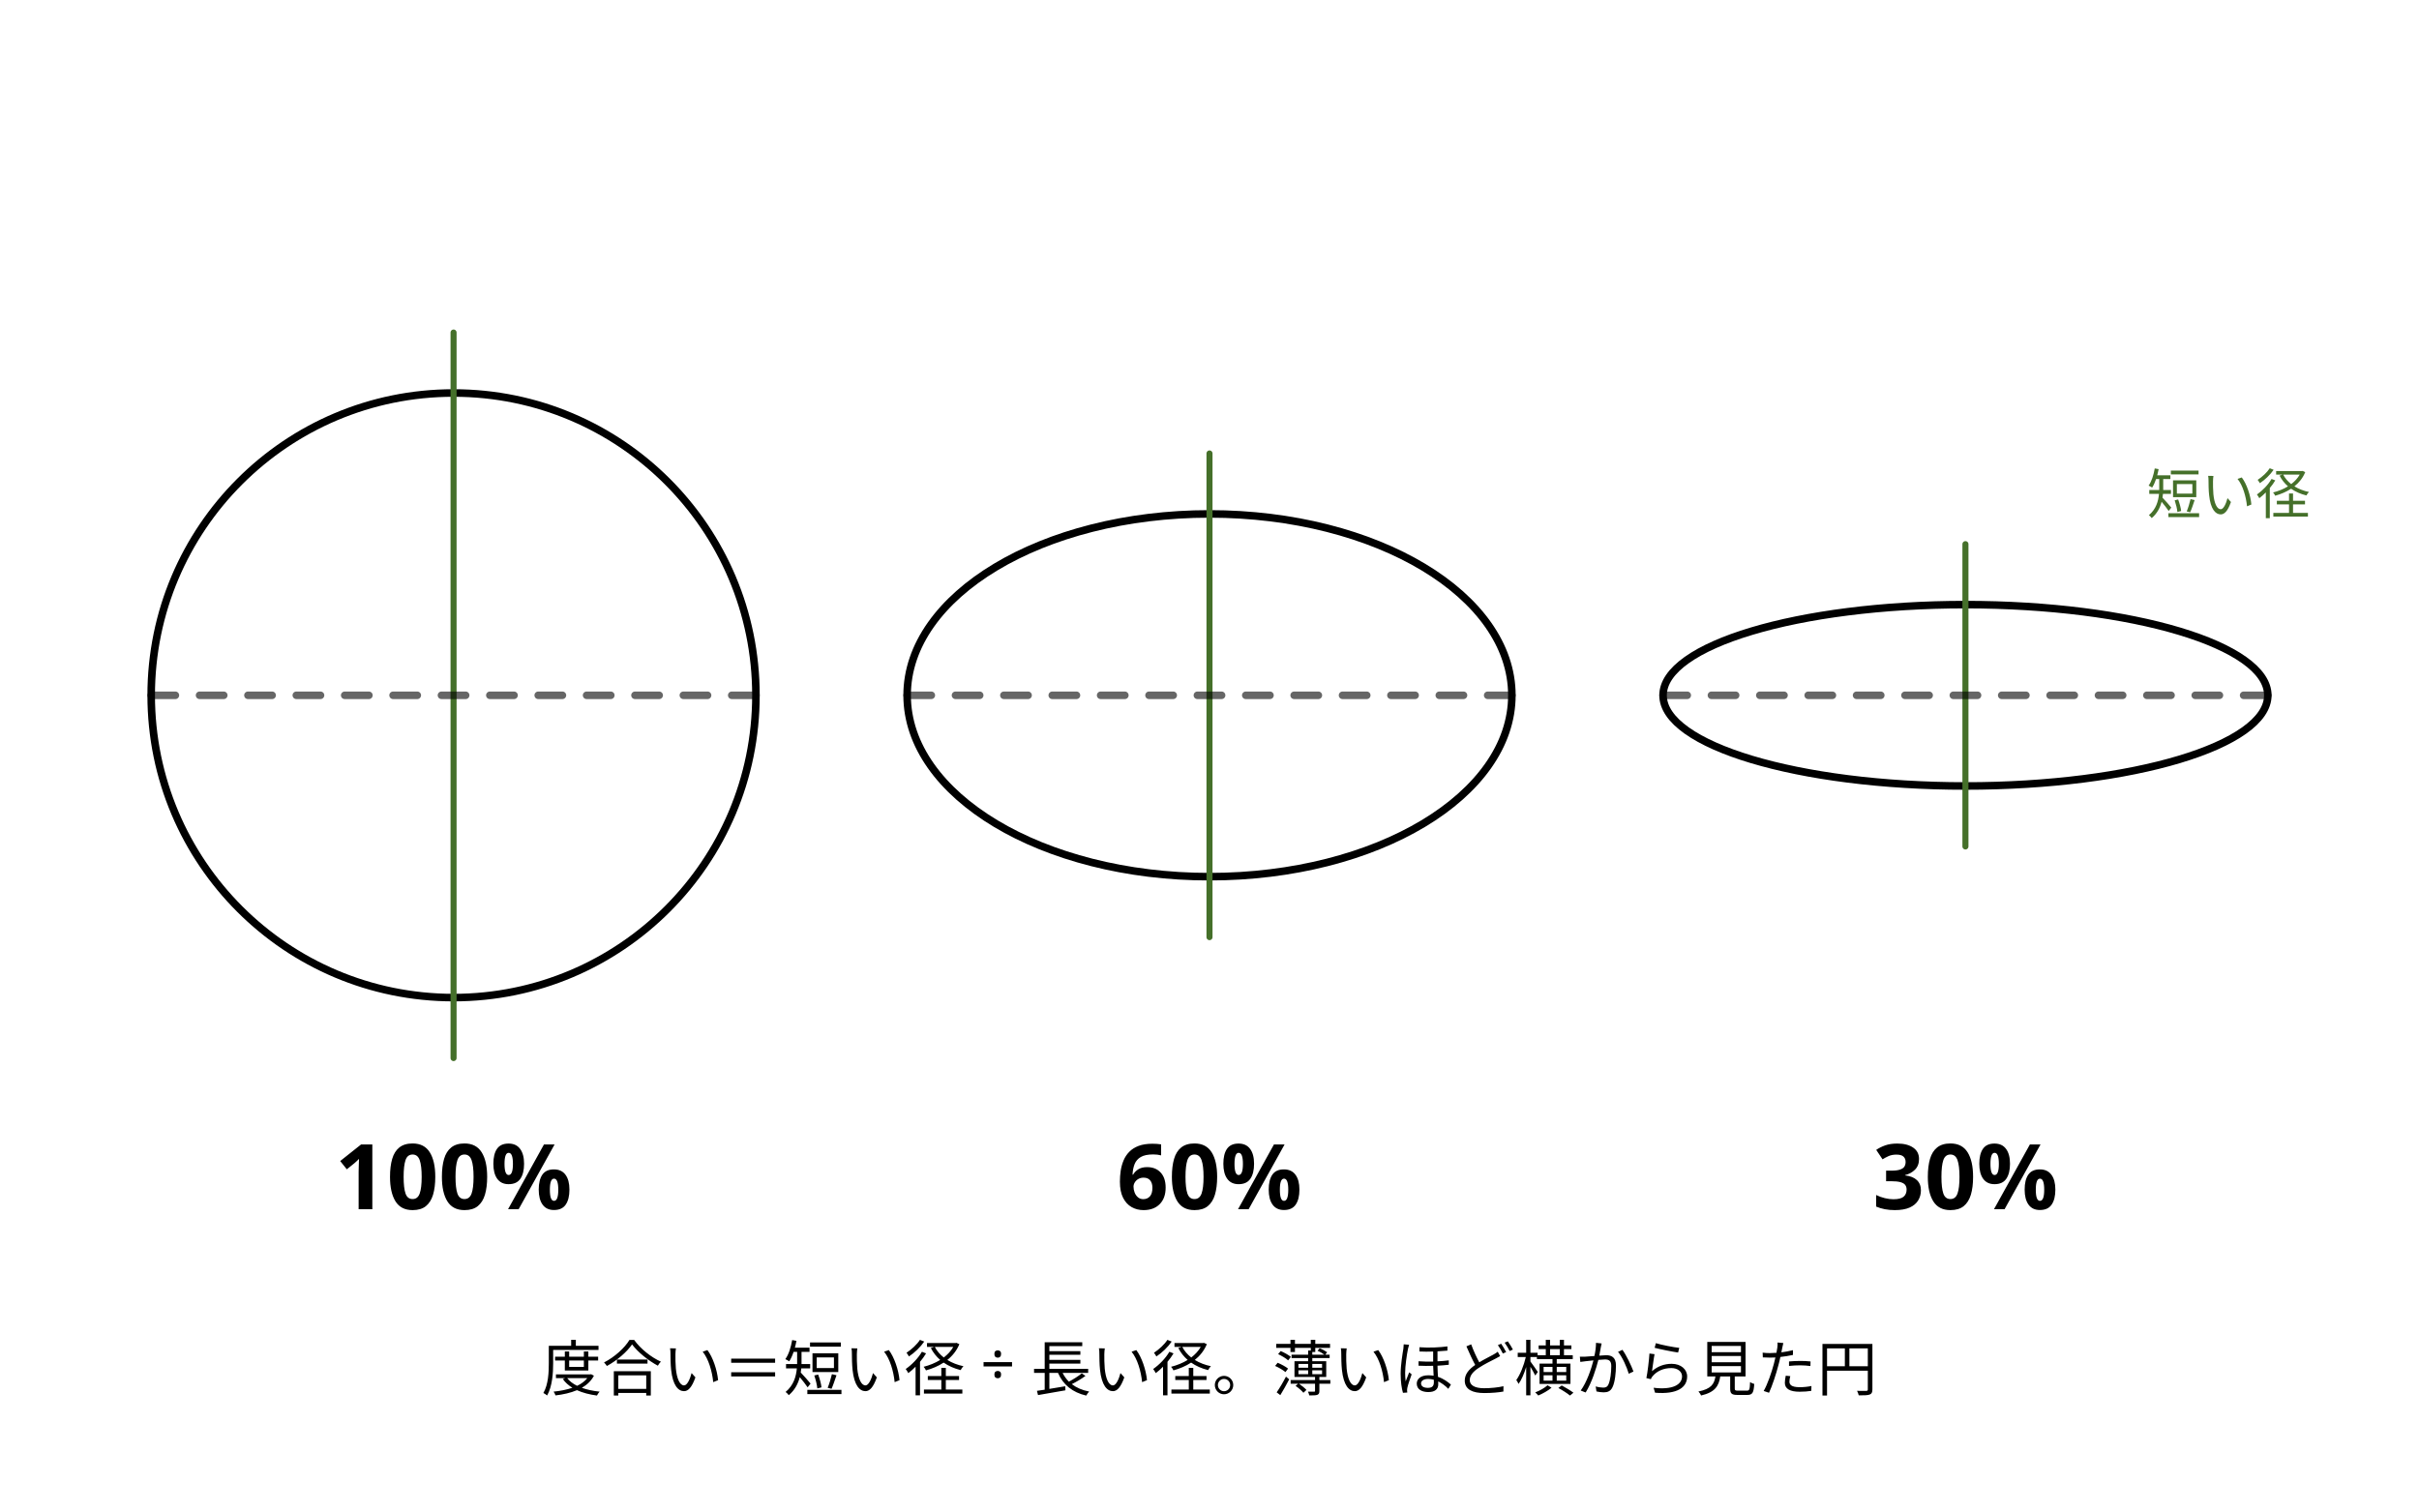
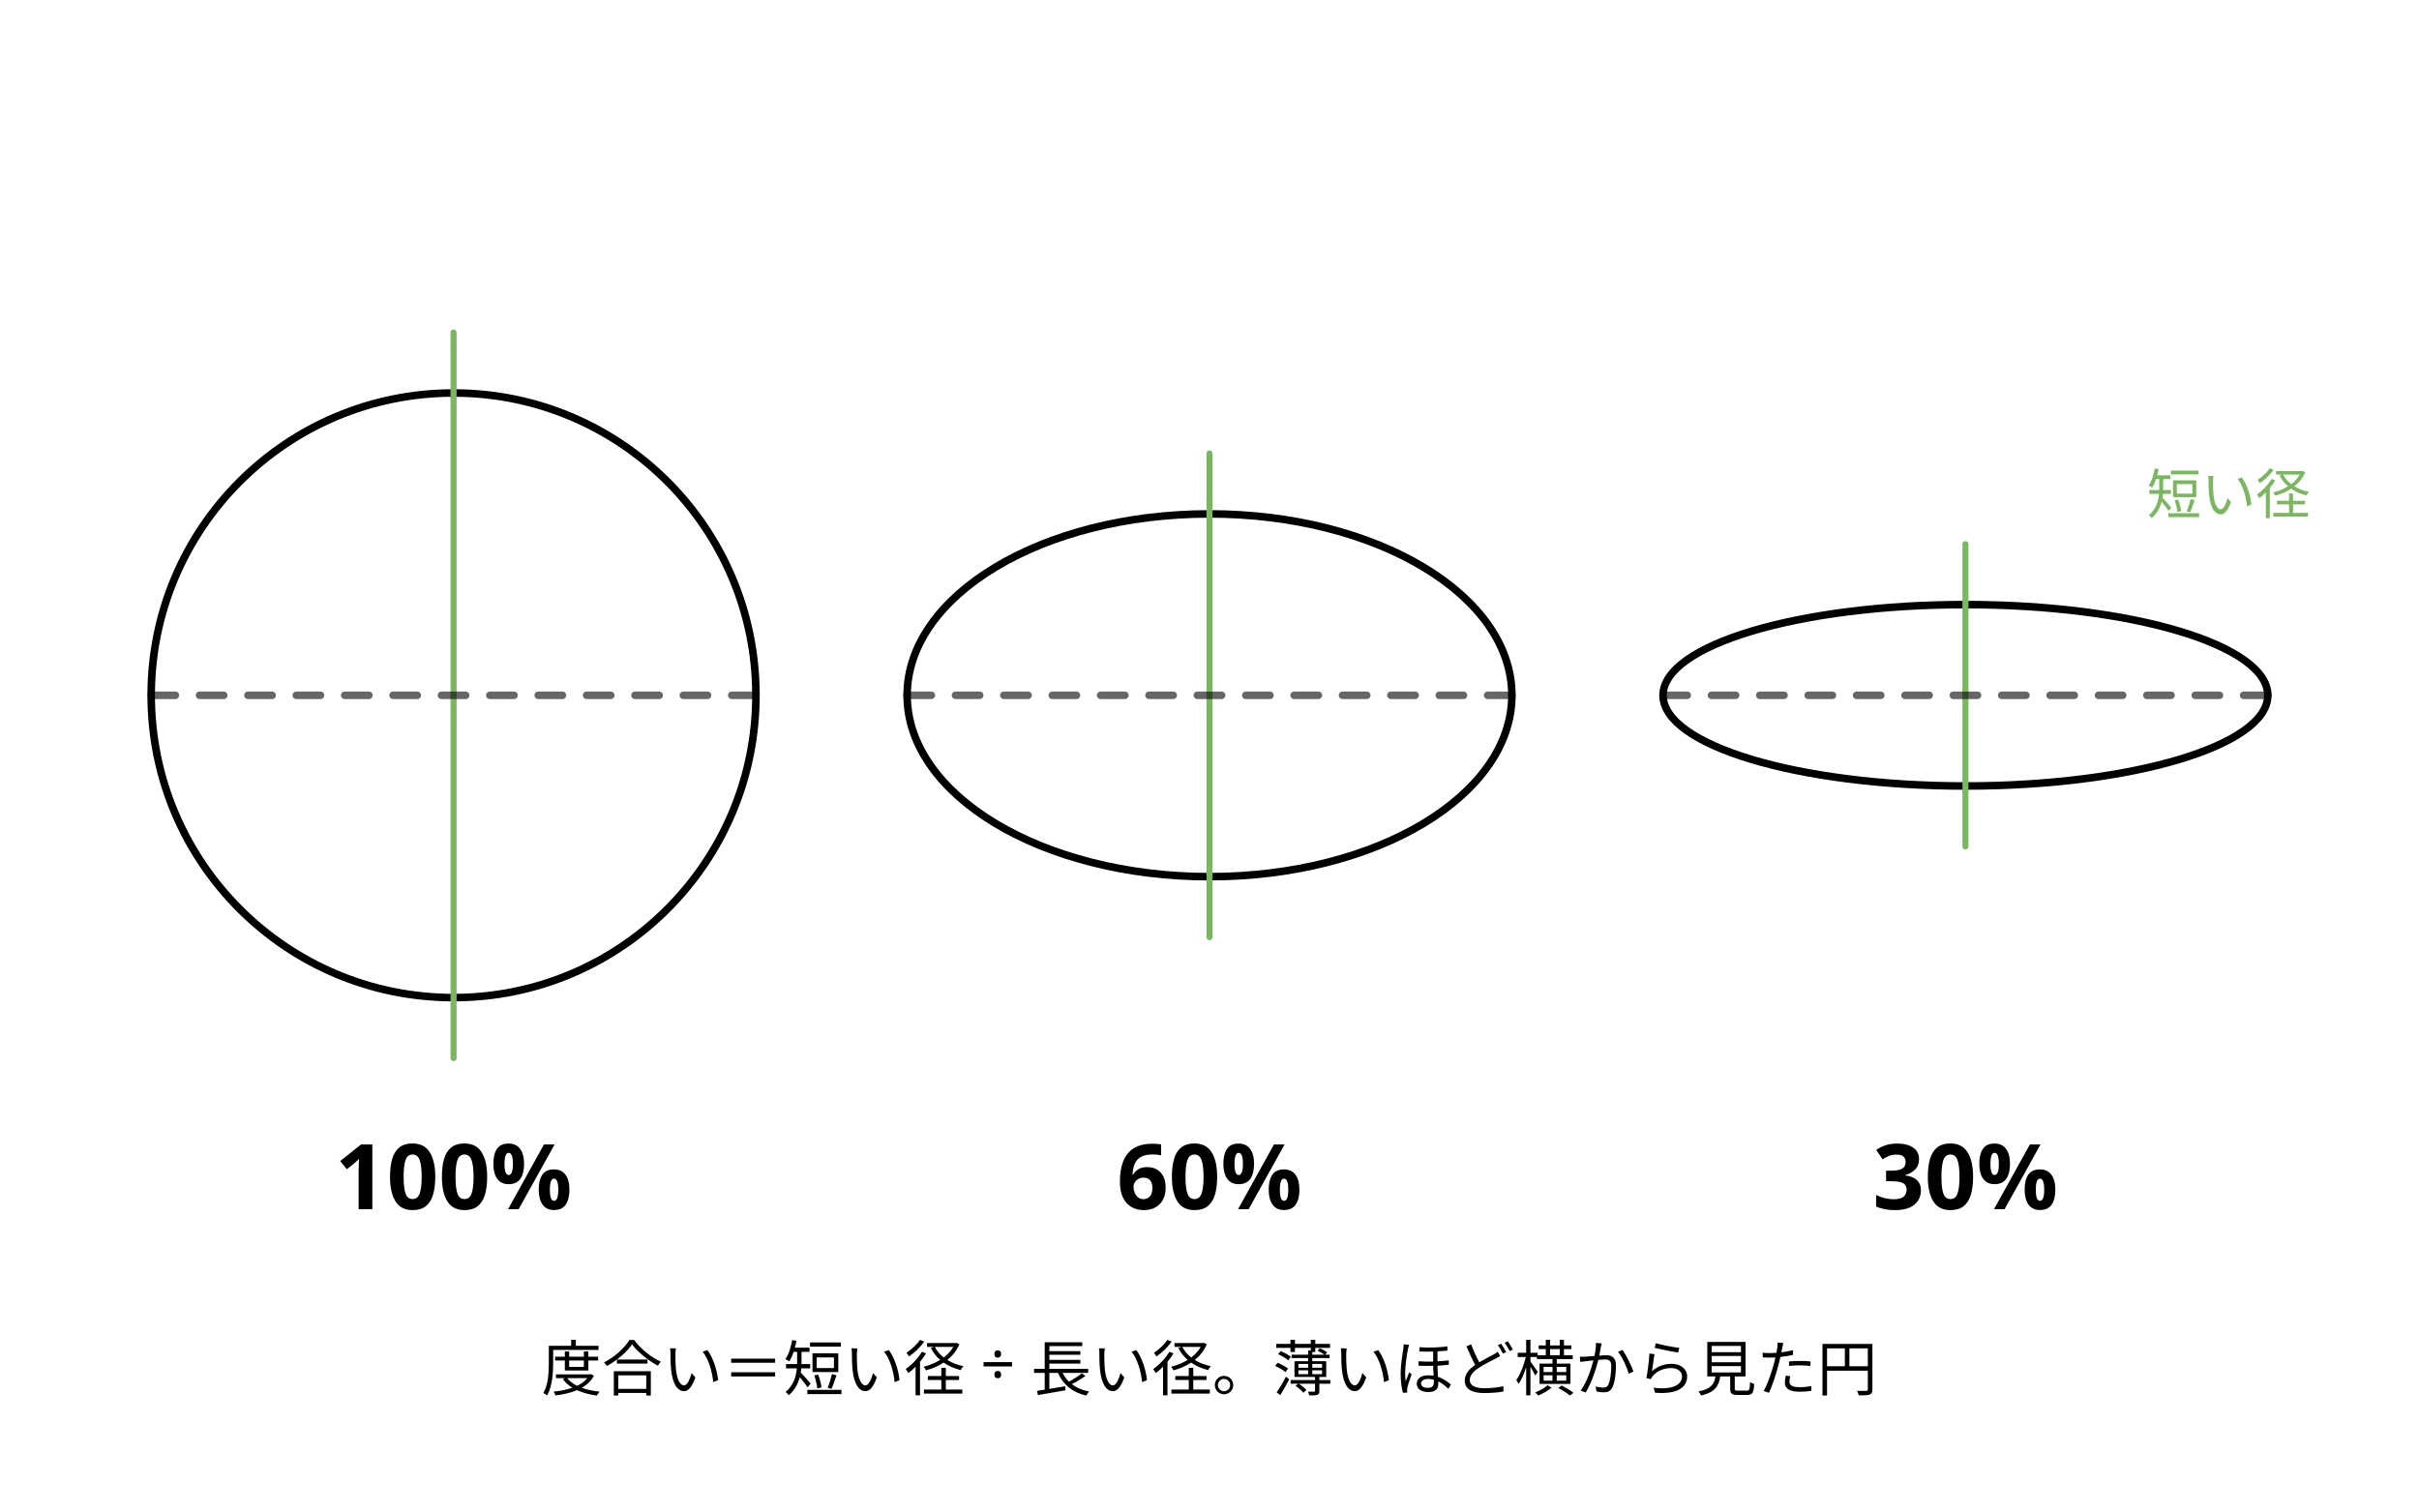
<svg xmlns="http://www.w3.org/2000/svg" viewBox="0 0 800 500" fill="none" stroke="currentColor" stroke-width="2.5" stroke-linecap="round" stroke-linejoin="round" font-family="Zen Kaku Gothic New, sans-serif">
  <ellipse cx="150" cy="230" rx="100" ry="100" />
-   <line x1="150" y1="110" x2="150" y2="350" stroke="#45702A" stroke-width="2" />
+   <line x1="150" y1="110" x2="150" y2="350" stroke="#7BB661" stroke-width="2" />
  <line x1="50" y1="230" x2="250" y2="230" stroke-dasharray="8 8" opacity="0.6" />
  <text x="150" y="400" font-size="30" fill="currentColor" stroke="none" text-anchor="middle" font-weight="700">100%</text>
  <ellipse cx="400" cy="230" rx="100" ry="60" />
-   <line x1="400" y1="150" x2="400" y2="310" stroke="#45702A" stroke-width="2" />
+   <line x1="400" y1="150" x2="400" y2="310" stroke="#7BB661" stroke-width="2" />
  <line x1="300" y1="230" x2="500" y2="230" stroke-dasharray="8 8" opacity="0.6" />
  <text x="400" y="400" font-size="30" fill="currentColor" stroke="none" text-anchor="middle" font-weight="700">60%</text>
  <ellipse cx="650" cy="230" rx="100" ry="30" />
-   <line x1="650" y1="180" x2="650" y2="280" stroke="#45702A" stroke-width="2" />
+   <line x1="650" y1="180" x2="650" y2="280" stroke="#7BB661" stroke-width="2" />
  <line x1="550" y1="230" x2="750" y2="230" stroke-dasharray="8 8" opacity="0.6" />
  <text x="650" y="400" font-size="30" fill="currentColor" stroke="none" text-anchor="middle" font-weight="700">30%</text>
  <text x="400" y="460" font-size="20" fill="currentColor" stroke="none" text-anchor="middle">度合い＝短い径 ÷ 長い径。薄いほど横から見た円</text>
-   <text x="710" y="170" font-size="18" fill="#45702A" stroke="none" text-anchor="start">短い径</text>
+   <text x="710" y="170" font-size="18" fill="#7BB661" stroke="none" text-anchor="start">短い径</text>
</svg>
